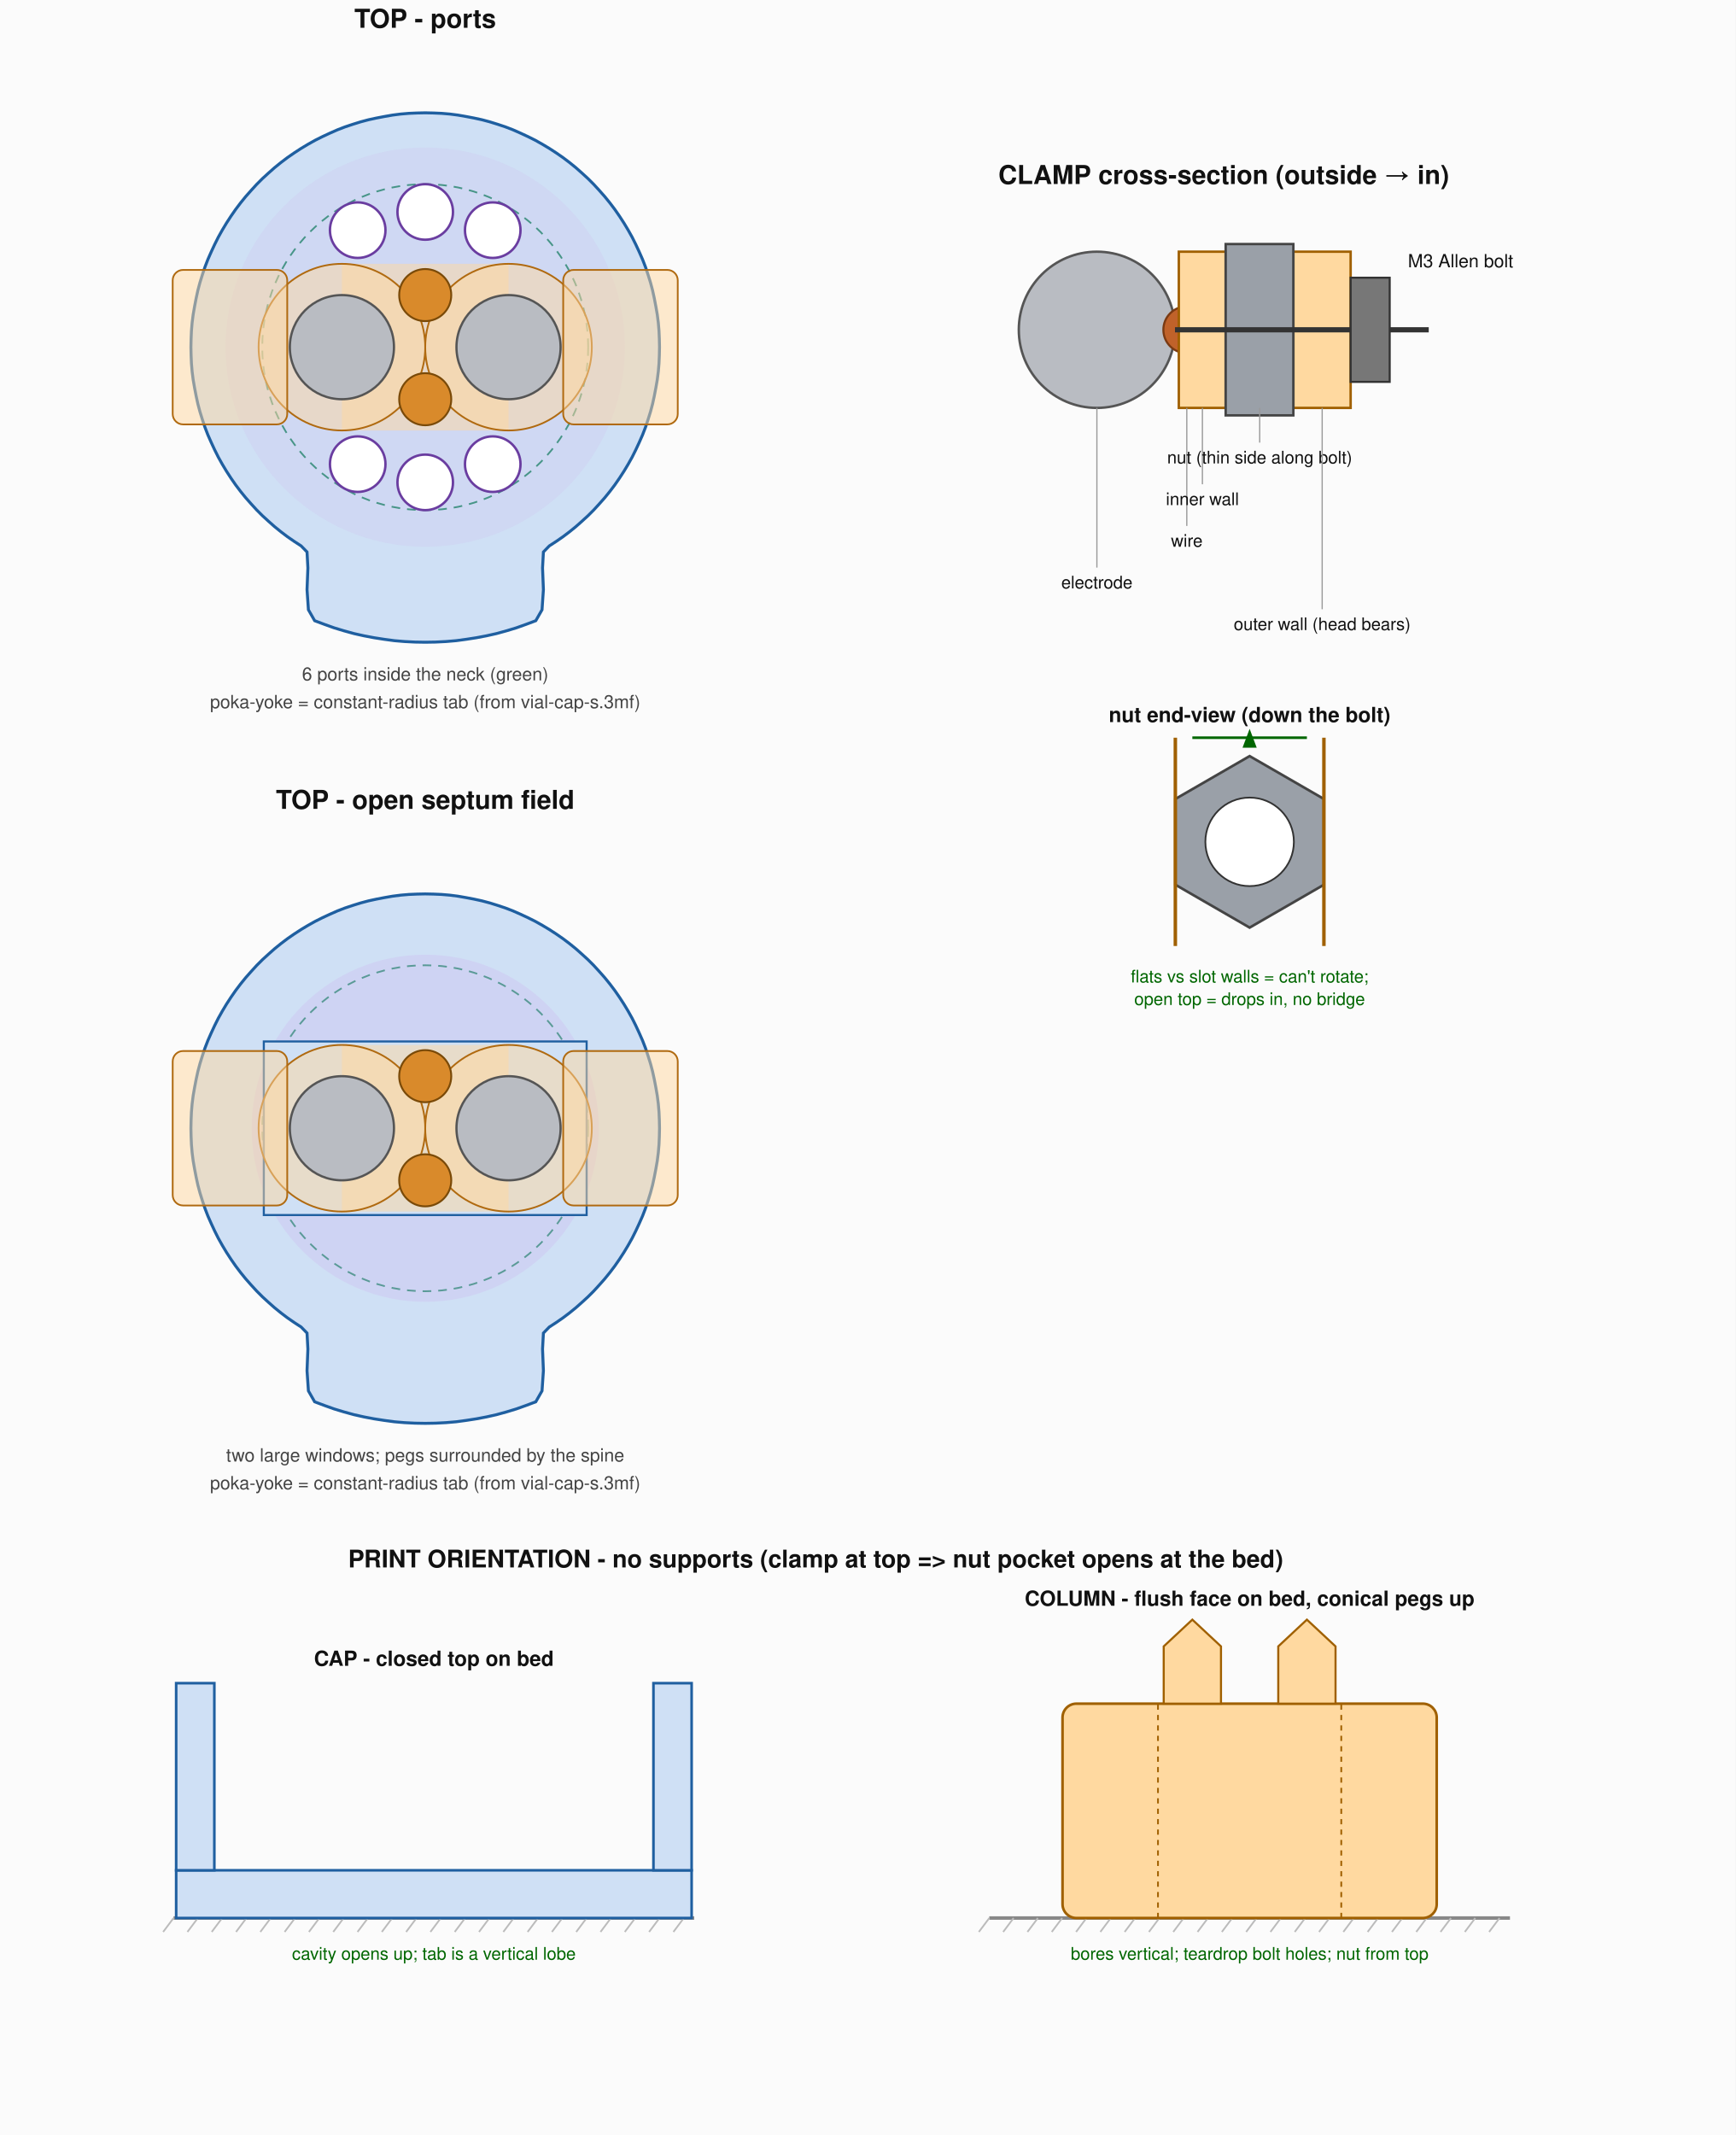
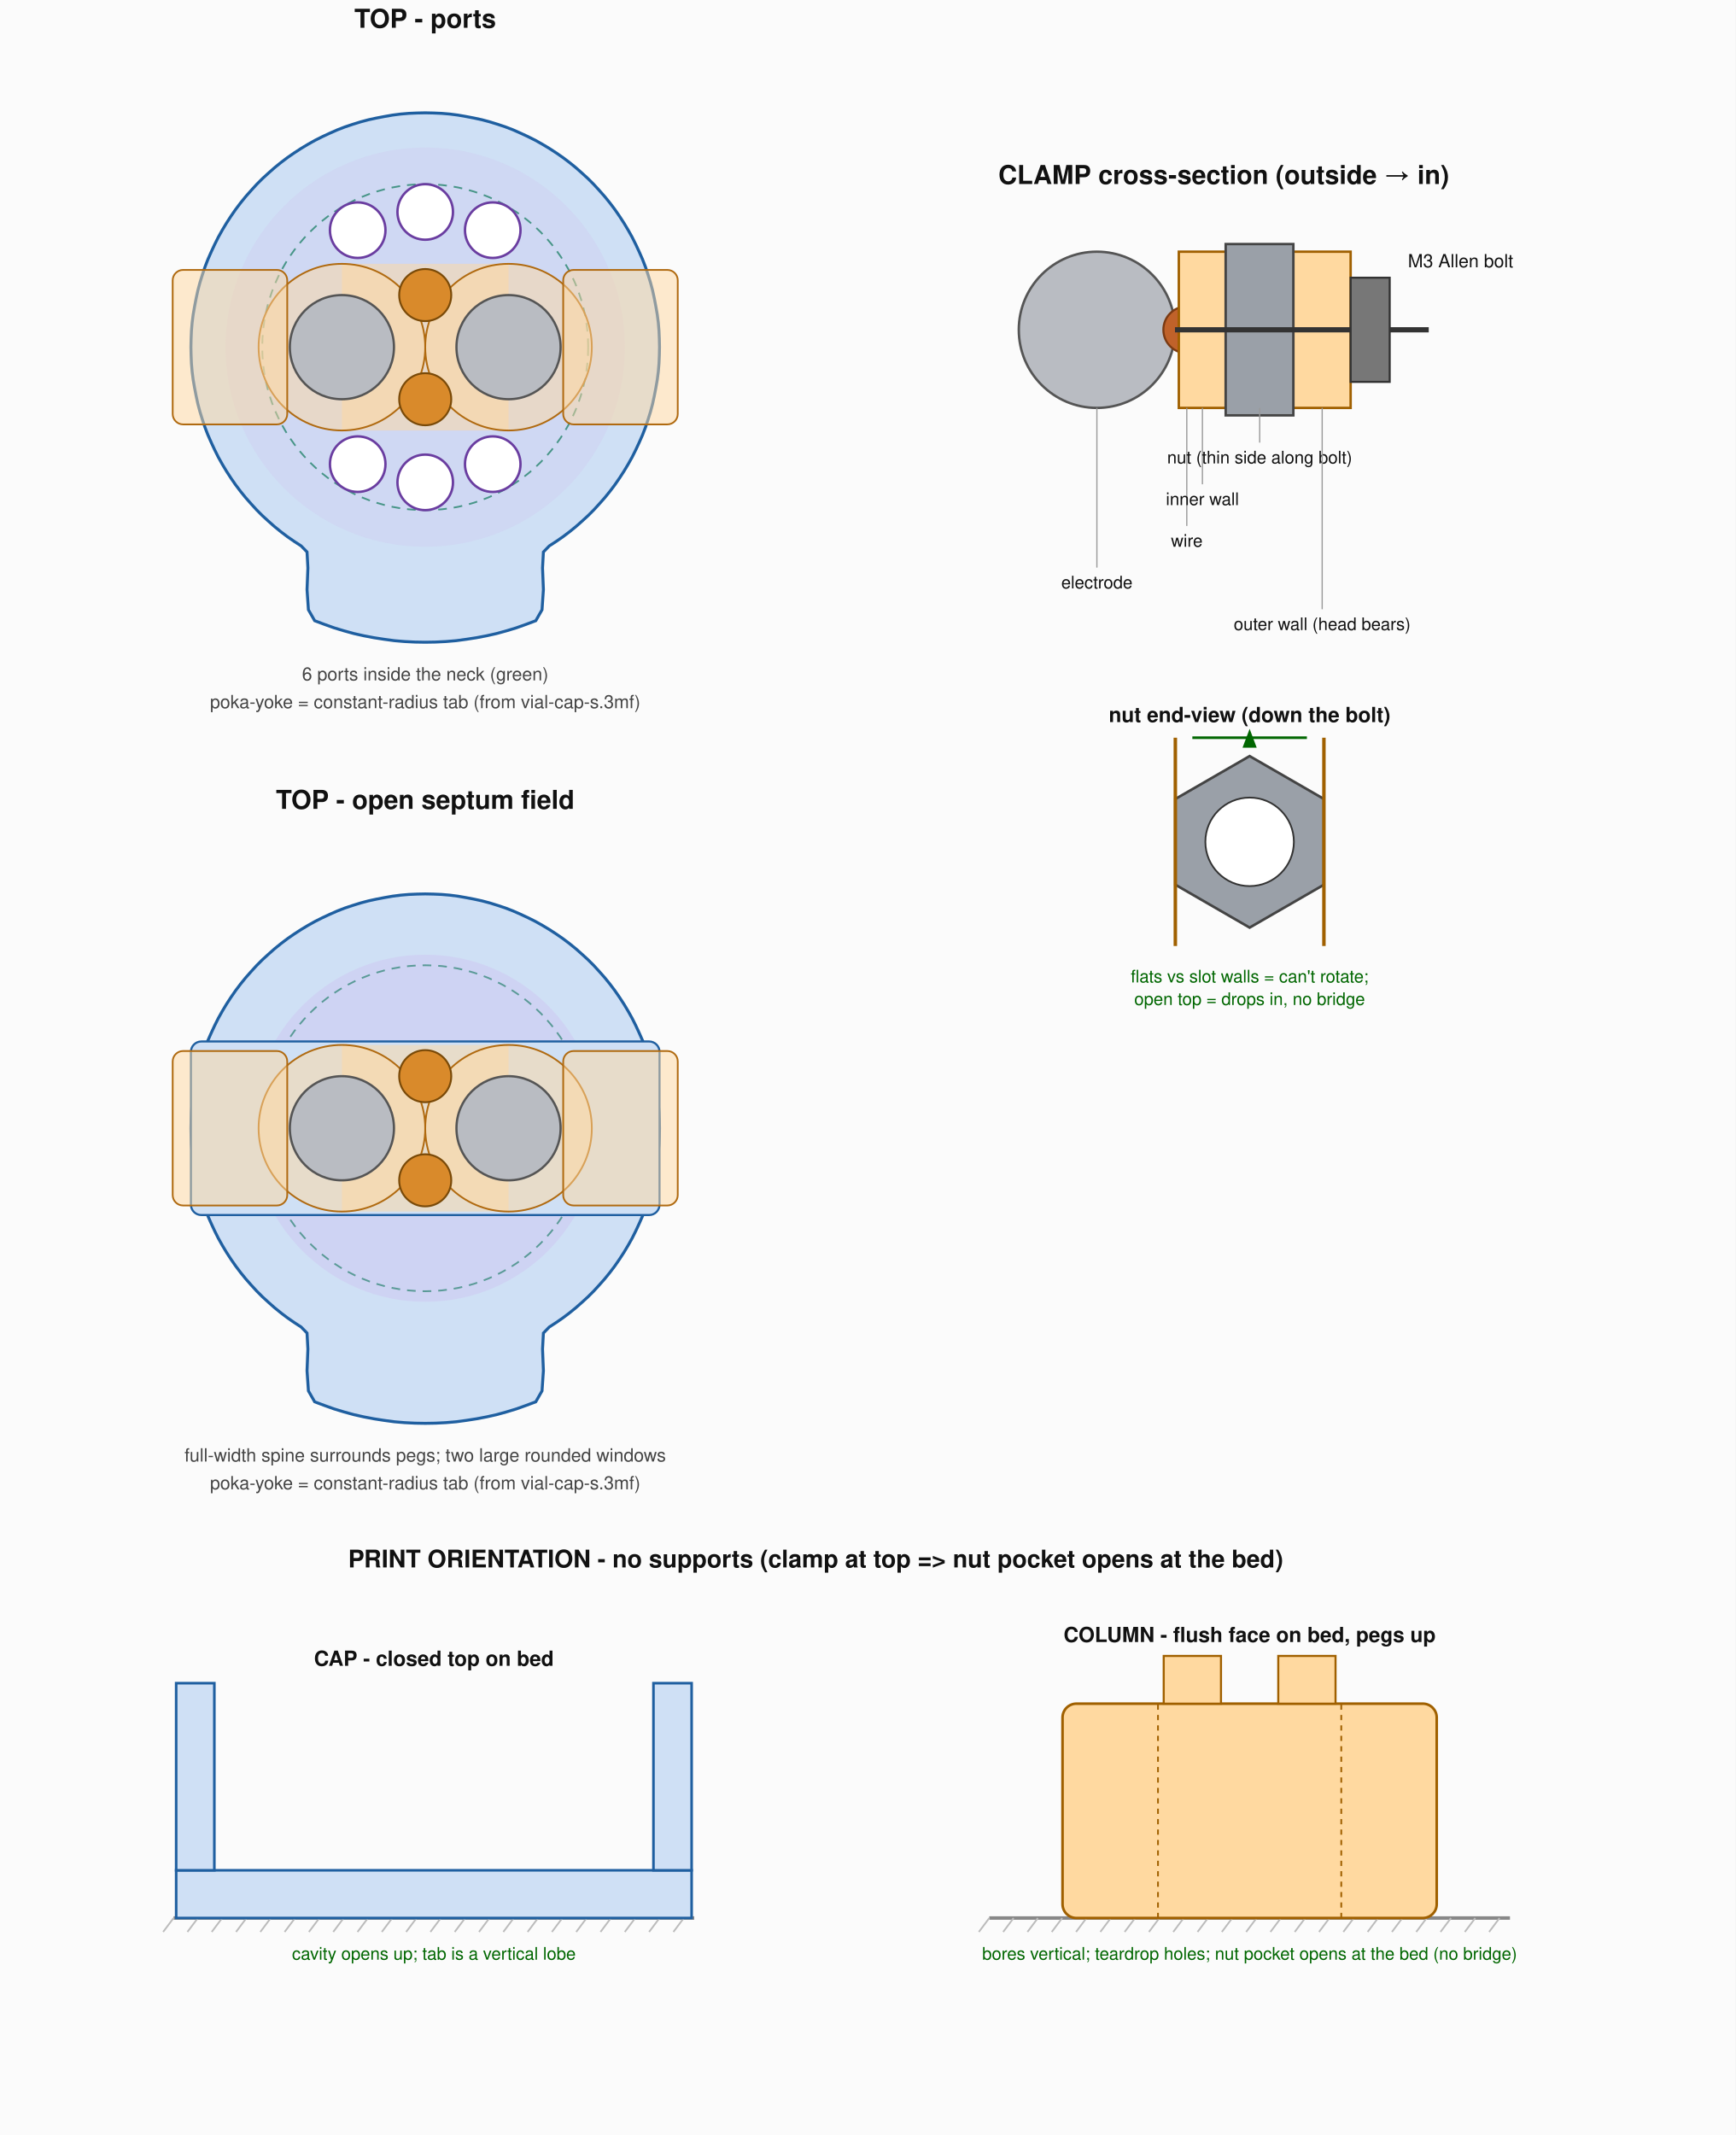
<svg xmlns="http://www.w3.org/2000/svg" width="1000" height="1230" viewBox="0 0 1000 1230">
  <rect width="1000" height="1230" fill="#fbfbfb" />
  <text x="245.0" y="16.0" font-family="Helvetica,Arial" font-size="15" text-anchor="middle" fill="#111" font-weight="bold">TOP - ports</text>
  <polygon points="380.0,200.0 379.9,195.3 379.7,190.6 379.3,185.9 378.7,181.2 377.9,176.6 377.0,171.9 376.0,167.3 374.8,162.8 373.4,158.3 371.9,153.8 370.2,149.4 368.3,145.1 366.3,140.8 364.2,136.6 361.9,132.5 359.5,128.5 356.9,124.5 354.2,120.6 351.4,116.9 348.4,113.2 345.3,109.7 342.1,106.2 338.8,102.9 335.3,99.7 331.8,96.6 328.1,93.6 324.4,90.8 320.5,88.1 316.5,85.5 312.5,83.1 308.4,80.8 304.2,78.7 299.9,76.7 295.6,74.8 291.2,73.1 286.7,71.6 282.2,70.2 277.7,69.0 273.1,68.0 268.4,67.1 263.8,66.3 259.1,65.7 254.4,65.3 249.7,65.1 245.0,65.0 240.3,65.1 235.6,65.3 230.9,65.7 226.2,66.3 221.6,67.1 216.9,68.0 212.3,69.0 207.8,70.2 203.3,71.6 198.8,73.1 194.4,74.8 190.1,76.7 185.8,78.7 181.6,80.8 177.5,83.1 173.5,85.5 169.5,88.1 165.6,90.8 161.9,93.6 158.2,96.6 154.7,99.7 151.2,102.9 147.9,106.2 144.7,109.7 141.6,113.2 138.6,116.9 135.8,120.6 133.1,124.5 130.5,128.5 128.1,132.5 125.8,136.6 123.7,140.8 121.7,145.1 119.8,149.4 118.1,153.8 116.6,158.3 115.2,162.8 114.0,167.3 113.0,171.9 112.1,176.6 111.3,181.2 110.7,185.9 110.3,190.6 110.1,195.3 110.0,200.0 110.1,204.7 110.3,209.4 110.7,214.1 111.3,218.8 112.1,223.4 113.0,228.1 114.0,232.7 115.2,237.2 116.6,241.7 118.1,246.2 119.8,250.6 121.7,254.9 123.7,259.2 125.8,263.4 128.1,267.5 130.5,271.5 133.1,275.5 135.8,279.4 138.6,283.1 141.6,286.8 144.7,290.3 147.9,293.8 151.2,297.1 154.7,300.3 158.2,303.4 161.9,306.4 165.6,309.2 169.5,311.9 173.5,314.5 176.9,318.0 177.4,327.2 176.9,339.7 177.7,351.3 181.3,357.6 186.9,359.7 192.5,361.7 198.1,363.4 203.9,365.0 209.7,366.3 215.5,367.4 221.3,368.3 227.2,369.1 233.1,369.6 239.1,369.9 245.0,370.0 250.9,369.9 256.9,369.6 262.8,369.1 268.7,368.3 274.5,367.4 280.3,366.3 286.1,365.0 291.9,363.4 297.5,361.7 303.1,359.7 308.7,357.6 312.3,351.3 313.1,339.7 312.6,327.2 313.1,318.0 316.5,314.5 320.5,311.9 324.4,309.2 328.1,306.4 331.8,303.4 335.3,300.3 338.8,297.1 342.1,293.8 345.3,290.3 348.4,286.8 351.4,283.1 354.2,279.4 356.9,275.5 359.5,271.5 361.9,267.5 364.2,263.4 366.3,259.2 368.3,254.9 370.2,250.6 371.9,246.2 373.4,241.7 374.8,237.2 376.0,232.7 377.0,228.1 377.9,223.4 378.7,218.8 379.3,214.1 379.7,209.4 379.9,204.7" fill="#cfe0f5" fill-opacity="1" stroke="#1f5fa0" stroke-width="1.7" />
  <circle cx="245.0" cy="200.0" r="93.9" fill="none" fill-opacity="1" stroke="#2a8f72" stroke-width="1" stroke-dasharray="5 4" />
  <circle cx="245.0" cy="200.0" r="115.0" fill="#cdb6ec" fill-opacity="0.18" stroke="none" stroke-width="1.5" />
  <rect x="197.0" y="152.0" width="96.0" height="96.0" rx="0" fill="#ffd9a0" fill-opacity="0.5" stroke="none" stroke-width="1.5" />
  <circle cx="197.0" cy="200.0" r="48.0" fill="#ffd9a0" fill-opacity="0.5" stroke="#b06a10" stroke-width="1" />
  <rect x="99.5" y="155.5" width="66.0" height="89.0" rx="6" fill="#ffd9a0" fill-opacity="0.5" stroke="#b06a10" stroke-width="1" />
  <circle cx="293.0" cy="200.0" r="48.0" fill="#ffd9a0" fill-opacity="0.5" stroke="#b06a10" stroke-width="1" />
  <rect x="324.5" y="155.5" width="66.0" height="89.0" rx="6" fill="#ffd9a0" fill-opacity="0.5" stroke="#b06a10" stroke-width="1" />
  <circle cx="283.9" cy="132.6" r="16.0" fill="#fff" fill-opacity="1" stroke="#6a3da0" stroke-width="1.4" />
  <circle cx="245.0" cy="122.1" r="16.0" fill="#fff" fill-opacity="1" stroke="#6a3da0" stroke-width="1.4" />
  <circle cx="206.1" cy="132.6" r="16.0" fill="#fff" fill-opacity="1" stroke="#6a3da0" stroke-width="1.4" />
  <circle cx="206.1" cy="267.4" r="16.0" fill="#fff" fill-opacity="1" stroke="#6a3da0" stroke-width="1.4" />
  <circle cx="245.0" cy="277.9" r="16.0" fill="#fff" fill-opacity="1" stroke="#6a3da0" stroke-width="1.4" />
  <circle cx="283.9" cy="267.4" r="16.0" fill="#fff" fill-opacity="1" stroke="#6a3da0" stroke-width="1.4" />
  <circle cx="197.0" cy="200.0" r="30.0" fill="#b9bcc2" fill-opacity="1" stroke="#555" stroke-width="1.3" />
  <circle cx="293.0" cy="200.0" r="30.0" fill="#b9bcc2" fill-opacity="1" stroke="#555" stroke-width="1.3" />
  <circle cx="245.0" cy="170.0" r="15.0" fill="#d98a2b" fill-opacity="1" stroke="#7a4a08" stroke-width="1.1" />
  <circle cx="245.0" cy="230.0" r="15.0" fill="#d98a2b" fill-opacity="1" stroke="#7a4a08" stroke-width="1.1" />
  <text x="245.0" y="392.0" font-family="Helvetica,Arial" font-size="10.5" text-anchor="middle" fill="#444" font-weight="normal">6 ports inside the neck (green)</text>
  <text x="245.0" y="408.0" font-family="Helvetica,Arial" font-size="10.5" text-anchor="middle" fill="#444" font-weight="normal">poka-yoke = constant-radius tab (from vial-cap-s.3mf)</text>
  <text x="245.0" y="466.0" font-family="Helvetica,Arial" font-size="15" text-anchor="middle" fill="#111" font-weight="bold">TOP - open septum field</text>
  <polygon points="380.0,650.0 379.9,645.3 379.7,640.6 379.3,635.9 378.7,631.2 377.9,626.6 377.0,621.9 376.0,617.3 374.8,612.8 373.4,608.3 371.9,603.8 370.2,599.4 368.3,595.1 366.3,590.8 364.2,586.6 361.9,582.5 359.5,578.5 356.9,574.5 354.2,570.6 351.4,566.9 348.4,563.2 345.3,559.7 342.1,556.2 338.8,552.9 335.3,549.7 331.8,546.6 328.1,543.6 324.4,540.8 320.5,538.1 316.5,535.5 312.5,533.1 308.4,530.8 304.2,528.7 299.9,526.7 295.6,524.8 291.2,523.1 286.7,521.6 282.2,520.2 277.7,519.0 273.1,518.0 268.4,517.1 263.8,516.3 259.1,515.7 254.4,515.3 249.7,515.1 245.0,515.0 240.3,515.1 235.6,515.3 230.9,515.7 226.2,516.3 221.6,517.1 216.9,518.0 212.3,519.0 207.8,520.2 203.3,521.6 198.8,523.1 194.4,524.8 190.1,526.7 185.8,528.7 181.6,530.8 177.5,533.1 173.5,535.5 169.5,538.1 165.6,540.8 161.9,543.6 158.2,546.6 154.7,549.7 151.2,552.9 147.9,556.2 144.7,559.7 141.6,563.2 138.6,566.9 135.8,570.6 133.1,574.5 130.5,578.5 128.1,582.5 125.8,586.6 123.7,590.8 121.7,595.1 119.8,599.4 118.1,603.8 116.6,608.3 115.2,612.8 114.0,617.3 113.0,621.9 112.1,626.6 111.3,631.2 110.7,635.9 110.3,640.6 110.1,645.3 110.0,650.0 110.1,654.7 110.3,659.4 110.7,664.1 111.3,668.8 112.1,673.4 113.0,678.1 114.0,682.7 115.2,687.2 116.6,691.7 118.1,696.2 119.8,700.6 121.7,704.9 123.7,709.2 125.8,713.4 128.1,717.5 130.5,721.5 133.1,725.5 135.8,729.4 138.6,733.1 141.6,736.8 144.7,740.3 147.9,743.8 151.2,747.1 154.7,750.3 158.2,753.4 161.9,756.4 165.6,759.2 169.5,761.9 173.5,764.5 176.9,768.0 177.4,777.2 176.9,789.7 177.7,801.3 181.3,807.6 186.9,809.7 192.5,811.7 198.1,813.4 203.9,815.0 209.7,816.3 215.5,817.4 221.3,818.3 227.2,819.1 233.1,819.6 239.1,819.9 245.0,820.0 250.9,819.9 256.9,819.6 262.8,819.1 268.7,818.3 274.5,817.4 280.3,816.3 286.1,815.0 291.9,813.4 297.5,811.7 303.1,809.7 308.7,807.6 312.3,801.3 313.1,789.7 312.6,777.2 313.1,768.0 316.5,764.5 320.5,761.9 324.4,759.2 328.1,756.4 331.8,753.4 335.3,750.3 338.8,747.1 342.1,743.8 345.3,740.3 348.4,736.8 351.4,733.1 354.2,729.4 356.9,725.5 359.5,721.5 361.9,717.5 364.2,713.4 366.3,709.2 368.3,704.9 370.2,700.6 371.9,696.2 373.4,691.7 374.8,687.2 376.0,682.7 377.0,678.1 377.9,673.4 378.7,668.8 379.3,664.1 379.7,659.4 379.9,654.7" fill="#cfe0f5" fill-opacity="1" stroke="#1f5fa0" stroke-width="1.7" />
  <circle cx="245.0" cy="650.0" r="93.9" fill="none" fill-opacity="1" stroke="#2a8f72" stroke-width="1" stroke-dasharray="5 4" />
  <circle cx="245.0" cy="650.0" r="100.0" fill="#cdb6ec" fill-opacity="0.3" stroke="none" stroke-width="1.5" />
-   <rect x="152.0" y="600.0" width="186.0" height="100.0" rx="0" fill="#cfe0f5" fill-opacity="1" stroke="#1f5fa0" stroke-width="1.2" />
+   <rect x="110.0" y="600.0" width="270.0" height="100.0" rx="6" fill="#cfe0f5" fill-opacity="1" stroke="#1f5fa0" stroke-width="1.2" />
  <rect x="197.0" y="602.0" width="96.0" height="96.0" rx="0" fill="#ffd9a0" fill-opacity="0.5" stroke="none" stroke-width="1.5" />
  <circle cx="197.0" cy="650.0" r="48.0" fill="#ffd9a0" fill-opacity="0.5" stroke="#b06a10" stroke-width="1" />
  <rect x="99.5" y="605.5" width="66.0" height="89.0" rx="6" fill="#ffd9a0" fill-opacity="0.5" stroke="#b06a10" stroke-width="1" />
  <circle cx="293.0" cy="650.0" r="48.0" fill="#ffd9a0" fill-opacity="0.5" stroke="#b06a10" stroke-width="1" />
  <rect x="324.5" y="605.5" width="66.0" height="89.0" rx="6" fill="#ffd9a0" fill-opacity="0.5" stroke="#b06a10" stroke-width="1" />
  <circle cx="197.0" cy="650.0" r="30.0" fill="#b9bcc2" fill-opacity="1" stroke="#555" stroke-width="1.3" />
  <circle cx="293.0" cy="650.0" r="30.0" fill="#b9bcc2" fill-opacity="1" stroke="#555" stroke-width="1.3" />
  <circle cx="245.0" cy="620.0" r="15.0" fill="#d98a2b" fill-opacity="1" stroke="#7a4a08" stroke-width="1.1" />
  <circle cx="245.0" cy="680.0" r="15.0" fill="#d98a2b" fill-opacity="1" stroke="#7a4a08" stroke-width="1.1" />
-   <text x="245.0" y="842.0" font-family="Helvetica,Arial" font-size="10.5" text-anchor="middle" fill="#444" font-weight="normal">two large windows; pegs surrounded by the spine</text>
+   <text x="245.0" y="842.0" font-family="Helvetica,Arial" font-size="10.5" text-anchor="middle" fill="#444" font-weight="normal">full-width spine surrounds pegs; two large rounded windows</text>
  <text x="245.0" y="858.0" font-family="Helvetica,Arial" font-size="10.5" text-anchor="middle" fill="#444" font-weight="normal">poka-yoke = constant-radius tab (from vial-cap-s.3mf)</text>
  <text x="705.1" y="106.0" font-family="Helvetica,Arial" font-size="15" text-anchor="middle" fill="#111" font-weight="bold">CLAMP cross-section (outside  →  in)</text>
  <circle cx="632.0" cy="190.0" r="45.0" fill="#b9bcc2" fill-opacity="1" stroke="#555" stroke-width="1.4" />
  <circle cx="683.8" cy="190.0" r="13.5" fill="#c0622a" fill-opacity="1" stroke="#7a3a12" stroke-width="1.2" />
  <rect x="679.2" y="145.0" width="27.0" height="90.0" rx="0" fill="#ffd9a0" fill-opacity="1" stroke="#a06000" stroke-width="1.4" />
  <rect x="745.2" y="145.0" width="33.0" height="90.0" rx="0" fill="#ffd9a0" fill-opacity="1" stroke="#a06000" stroke-width="1.4" />
  <rect x="706.2" y="140.6" width="39.0" height="98.7" rx="0" fill="#9aa0a8" fill-opacity="1" stroke="#444" stroke-width="1.4" />
  <line x1="677.0" y1="190.0" x2="823.2" y2="190.0" stroke="#333" stroke-width="3" />
  <rect x="778.2" y="160.0" width="22.5" height="60.0" rx="0" fill="#777" fill-opacity="1" stroke="#333" stroke-width="1.2" />
  <line x1="632.0" y1="235.0" x2="632.0" y2="327.0" stroke="#999" stroke-width="0.7" />
  <text x="632.0" y="339.0" font-family="Helvetica,Arial" font-size="10" text-anchor="middle" fill="#111" font-weight="normal">electrode</text>
  <line x1="683.8" y1="235.0" x2="683.8" y2="303.0" stroke="#999" stroke-width="0.7" />
  <text x="683.8" y="315.0" font-family="Helvetica,Arial" font-size="10" text-anchor="middle" fill="#111" font-weight="normal">wire</text>
  <line x1="692.8" y1="235.0" x2="692.8" y2="279.0" stroke="#999" stroke-width="0.7" />
  <text x="692.8" y="291.0" font-family="Helvetica,Arial" font-size="10" text-anchor="middle" fill="#111" font-weight="normal">inner wall</text>
  <line x1="725.8" y1="235.0" x2="725.8" y2="255.0" stroke="#999" stroke-width="0.7" />
  <text x="725.8" y="267.0" font-family="Helvetica,Arial" font-size="10" text-anchor="middle" fill="#111" font-weight="normal">nut (thin side along bolt)</text>
  <line x1="761.8" y1="235.0" x2="761.8" y2="351.0" stroke="#999" stroke-width="0.7" />
  <text x="761.8" y="363.0" font-family="Helvetica,Arial" font-size="10" text-anchor="middle" fill="#111" font-weight="normal">outer wall (head bears)</text>
  <text x="811.2" y="154.0" font-family="Helvetica,Arial" font-size="10.5" text-anchor="start" fill="#111" font-weight="normal">M3 Allen bolt</text>
  <text x="720.0" y="416.0" font-family="Helvetica,Arial" font-size="12" text-anchor="middle" fill="#111" font-weight="bold">nut end-view (down the bolt)</text>
  <polygon points="720.0,435.6 677.2,460.3 677.2,509.7 720.0,534.4 762.8,509.7 762.8,460.3" fill="#9aa0a8" fill-opacity="1" stroke="#444" stroke-width="1.5" />
  <line x1="677.2" y1="425.0" x2="677.2" y2="545.0" stroke="#a06000" stroke-width="2" />
  <line x1="762.8" y1="425.0" x2="762.8" y2="545.0" stroke="#a06000" stroke-width="2" />
  <circle cx="720.0" cy="485.0" r="25.5" fill="#fff" fill-opacity="1" stroke="#333" stroke-width="1" />
  <line x1="687.0" y1="425.0" x2="753.0" y2="425.0" stroke="#060" stroke-width="1.5" />
  <polygon points="717.0,430.0 723.0,430.0 720.0,422.0" fill="#060" fill-opacity="1" stroke="#060" stroke-width="1.5" />
  <text x="720.0" y="566.0" font-family="Helvetica,Arial" font-size="10" text-anchor="middle" fill="#060" font-weight="normal">flats vs slot walls = can't rotate;</text>
  <text x="720.0" y="579.0" font-family="Helvetica,Arial" font-size="10" text-anchor="middle" fill="#060" font-weight="normal">open top = drops in, no bridge</text>
  <text x="470.0" y="903.0" font-family="Helvetica,Arial" font-size="14" text-anchor="middle" fill="#111" font-weight="bold">PRINT ORIENTATION  -  no supports (clamp at top =&gt; nut pocket opens at the bed)</text>
  <line x1="100.0" y1="1105.0" x2="400.0" y2="1105.0" stroke="#888" stroke-width="2" />
  <line x1="100.0" y1="1105.0" x2="94.0" y2="1113.0" stroke="#bbb" stroke-width="1" />
  <line x1="114.0" y1="1105.0" x2="108.0" y2="1113.0" stroke="#bbb" stroke-width="1" />
  <line x1="128.0" y1="1105.0" x2="122.0" y2="1113.0" stroke="#bbb" stroke-width="1" />
  <line x1="142.0" y1="1105.0" x2="136.0" y2="1113.0" stroke="#bbb" stroke-width="1" />
  <line x1="156.0" y1="1105.0" x2="150.0" y2="1113.0" stroke="#bbb" stroke-width="1" />
  <line x1="170.0" y1="1105.0" x2="164.0" y2="1113.0" stroke="#bbb" stroke-width="1" />
  <line x1="184.0" y1="1105.0" x2="178.0" y2="1113.0" stroke="#bbb" stroke-width="1" />
  <line x1="198.0" y1="1105.0" x2="192.0" y2="1113.0" stroke="#bbb" stroke-width="1" />
  <line x1="212.0" y1="1105.0" x2="206.0" y2="1113.0" stroke="#bbb" stroke-width="1" />
  <line x1="226.0" y1="1105.0" x2="220.0" y2="1113.0" stroke="#bbb" stroke-width="1" />
  <line x1="240.0" y1="1105.0" x2="234.0" y2="1113.0" stroke="#bbb" stroke-width="1" />
  <line x1="254.0" y1="1105.0" x2="248.0" y2="1113.0" stroke="#bbb" stroke-width="1" />
  <line x1="268.0" y1="1105.0" x2="262.0" y2="1113.0" stroke="#bbb" stroke-width="1" />
  <line x1="282.0" y1="1105.0" x2="276.0" y2="1113.0" stroke="#bbb" stroke-width="1" />
  <line x1="296.0" y1="1105.0" x2="290.0" y2="1113.0" stroke="#bbb" stroke-width="1" />
  <line x1="310.0" y1="1105.0" x2="304.0" y2="1113.0" stroke="#bbb" stroke-width="1" />
  <line x1="324.0" y1="1105.0" x2="318.0" y2="1113.0" stroke="#bbb" stroke-width="1" />
  <line x1="338.0" y1="1105.0" x2="332.0" y2="1113.0" stroke="#bbb" stroke-width="1" />
  <line x1="352.0" y1="1105.0" x2="346.0" y2="1113.0" stroke="#bbb" stroke-width="1" />
  <line x1="366.0" y1="1105.0" x2="360.0" y2="1113.0" stroke="#bbb" stroke-width="1" />
  <line x1="380.0" y1="1105.0" x2="374.0" y2="1113.0" stroke="#bbb" stroke-width="1" />
  <line x1="394.0" y1="1105.0" x2="388.0" y2="1113.0" stroke="#bbb" stroke-width="1" />
  <rect x="101.5" y="1077.5" width="297.0" height="27.5" rx="0" fill="#cfe0f5" fill-opacity="1" stroke="#1f5fa0" stroke-width="1.5" />
  <rect x="101.5" y="969.7" width="22.0" height="107.8" rx="0" fill="#cfe0f5" fill-opacity="1" stroke="#1f5fa0" stroke-width="1.5" />
  <rect x="376.5" y="969.7" width="22.0" height="107.8" rx="0" fill="#cfe0f5" fill-opacity="1" stroke="#1f5fa0" stroke-width="1.5" />
  <text x="250.0" y="959.7" font-family="Helvetica,Arial" font-size="12" text-anchor="middle" fill="#111" font-weight="bold">CAP - closed top on bed</text>
  <text x="250.0" y="1129.0" font-family="Helvetica,Arial" font-size="10" text-anchor="middle" fill="#060" font-weight="normal">cavity opens up; tab is a vertical lobe</text>
  <line x1="570.0" y1="1105.0" x2="870.0" y2="1105.0" stroke="#888" stroke-width="2" />
  <line x1="570.0" y1="1105.0" x2="564.0" y2="1113.0" stroke="#bbb" stroke-width="1" />
  <line x1="584.0" y1="1105.0" x2="578.0" y2="1113.0" stroke="#bbb" stroke-width="1" />
  <line x1="598.0" y1="1105.0" x2="592.0" y2="1113.0" stroke="#bbb" stroke-width="1" />
  <line x1="612.0" y1="1105.0" x2="606.0" y2="1113.0" stroke="#bbb" stroke-width="1" />
  <line x1="626.0" y1="1105.0" x2="620.0" y2="1113.0" stroke="#bbb" stroke-width="1" />
  <line x1="640.0" y1="1105.0" x2="634.0" y2="1113.0" stroke="#bbb" stroke-width="1" />
  <line x1="654.0" y1="1105.0" x2="648.0" y2="1113.0" stroke="#bbb" stroke-width="1" />
  <line x1="668.0" y1="1105.0" x2="662.0" y2="1113.0" stroke="#bbb" stroke-width="1" />
  <line x1="682.0" y1="1105.0" x2="676.0" y2="1113.0" stroke="#bbb" stroke-width="1" />
  <line x1="696.0" y1="1105.0" x2="690.0" y2="1113.0" stroke="#bbb" stroke-width="1" />
  <line x1="710.0" y1="1105.0" x2="704.0" y2="1113.0" stroke="#bbb" stroke-width="1" />
  <line x1="724.0" y1="1105.0" x2="718.0" y2="1113.0" stroke="#bbb" stroke-width="1" />
  <line x1="738.0" y1="1105.0" x2="732.0" y2="1113.0" stroke="#bbb" stroke-width="1" />
  <line x1="752.0" y1="1105.0" x2="746.0" y2="1113.0" stroke="#bbb" stroke-width="1" />
  <line x1="766.0" y1="1105.0" x2="760.0" y2="1113.0" stroke="#bbb" stroke-width="1" />
  <line x1="780.0" y1="1105.0" x2="774.0" y2="1113.0" stroke="#bbb" stroke-width="1" />
  <line x1="794.0" y1="1105.0" x2="788.0" y2="1113.0" stroke="#bbb" stroke-width="1" />
  <line x1="808.0" y1="1105.0" x2="802.0" y2="1113.0" stroke="#bbb" stroke-width="1" />
  <line x1="822.0" y1="1105.0" x2="816.0" y2="1113.0" stroke="#bbb" stroke-width="1" />
  <line x1="836.0" y1="1105.0" x2="830.0" y2="1113.0" stroke="#bbb" stroke-width="1" />
  <line x1="850.0" y1="1105.0" x2="844.0" y2="1113.0" stroke="#bbb" stroke-width="1" />
  <line x1="864.0" y1="1105.0" x2="858.0" y2="1113.0" stroke="#bbb" stroke-width="1" />
  <rect x="612.2" y="981.5" width="215.6" height="123.5" rx="8" fill="#ffd9a0" fill-opacity="1" stroke="#a06000" stroke-width="1.5" />
  <line x1="667.2" y1="1105.0" x2="667.2" y2="981.5" stroke="#a06000" stroke-width="1" stroke-dasharray="3 3" />
  <line x1="772.8" y1="1105.0" x2="772.8" y2="981.5" stroke="#a06000" stroke-width="1" stroke-dasharray="3 3" />
-   <polygon points="670.5,981.5 703.5,981.5 703.5,948.5 687.0,933.1 670.5,948.5" fill="#ffd9a0" fill-opacity="1" stroke="#a06000" stroke-width="1.2" />
-   <polygon points="736.5,981.5 769.5,981.5 769.5,948.5 753.0,933.1 736.5,948.5" fill="#ffd9a0" fill-opacity="1" stroke="#a06000" stroke-width="1.2" />
-   <text x="720.0" y="925.1" font-family="Helvetica,Arial" font-size="12" text-anchor="middle" fill="#111" font-weight="bold">COLUMN - flush face on bed, conical pegs up</text>
-   <text x="720.0" y="1129.0" font-family="Helvetica,Arial" font-size="10" text-anchor="middle" fill="#060" font-weight="normal">bores vertical; teardrop bolt holes; nut from top</text>
+   <rect x="670.5" y="954.0" width="33.0" height="27.5" rx="0" fill="#ffd9a0" fill-opacity="1" stroke="#a06000" stroke-width="1.2" />
+   <rect x="736.5" y="954.0" width="33.0" height="27.5" rx="0" fill="#ffd9a0" fill-opacity="1" stroke="#a06000" stroke-width="1.2" />
+   <text x="720.0" y="946.0" font-family="Helvetica,Arial" font-size="12" text-anchor="middle" fill="#111" font-weight="bold">COLUMN - flush face on bed, pegs up</text>
+   <text x="720.0" y="1129.0" font-family="Helvetica,Arial" font-size="10" text-anchor="middle" fill="#060" font-weight="normal">bores vertical; teardrop holes; nut pocket opens at the bed (no bridge)</text>
</svg>
